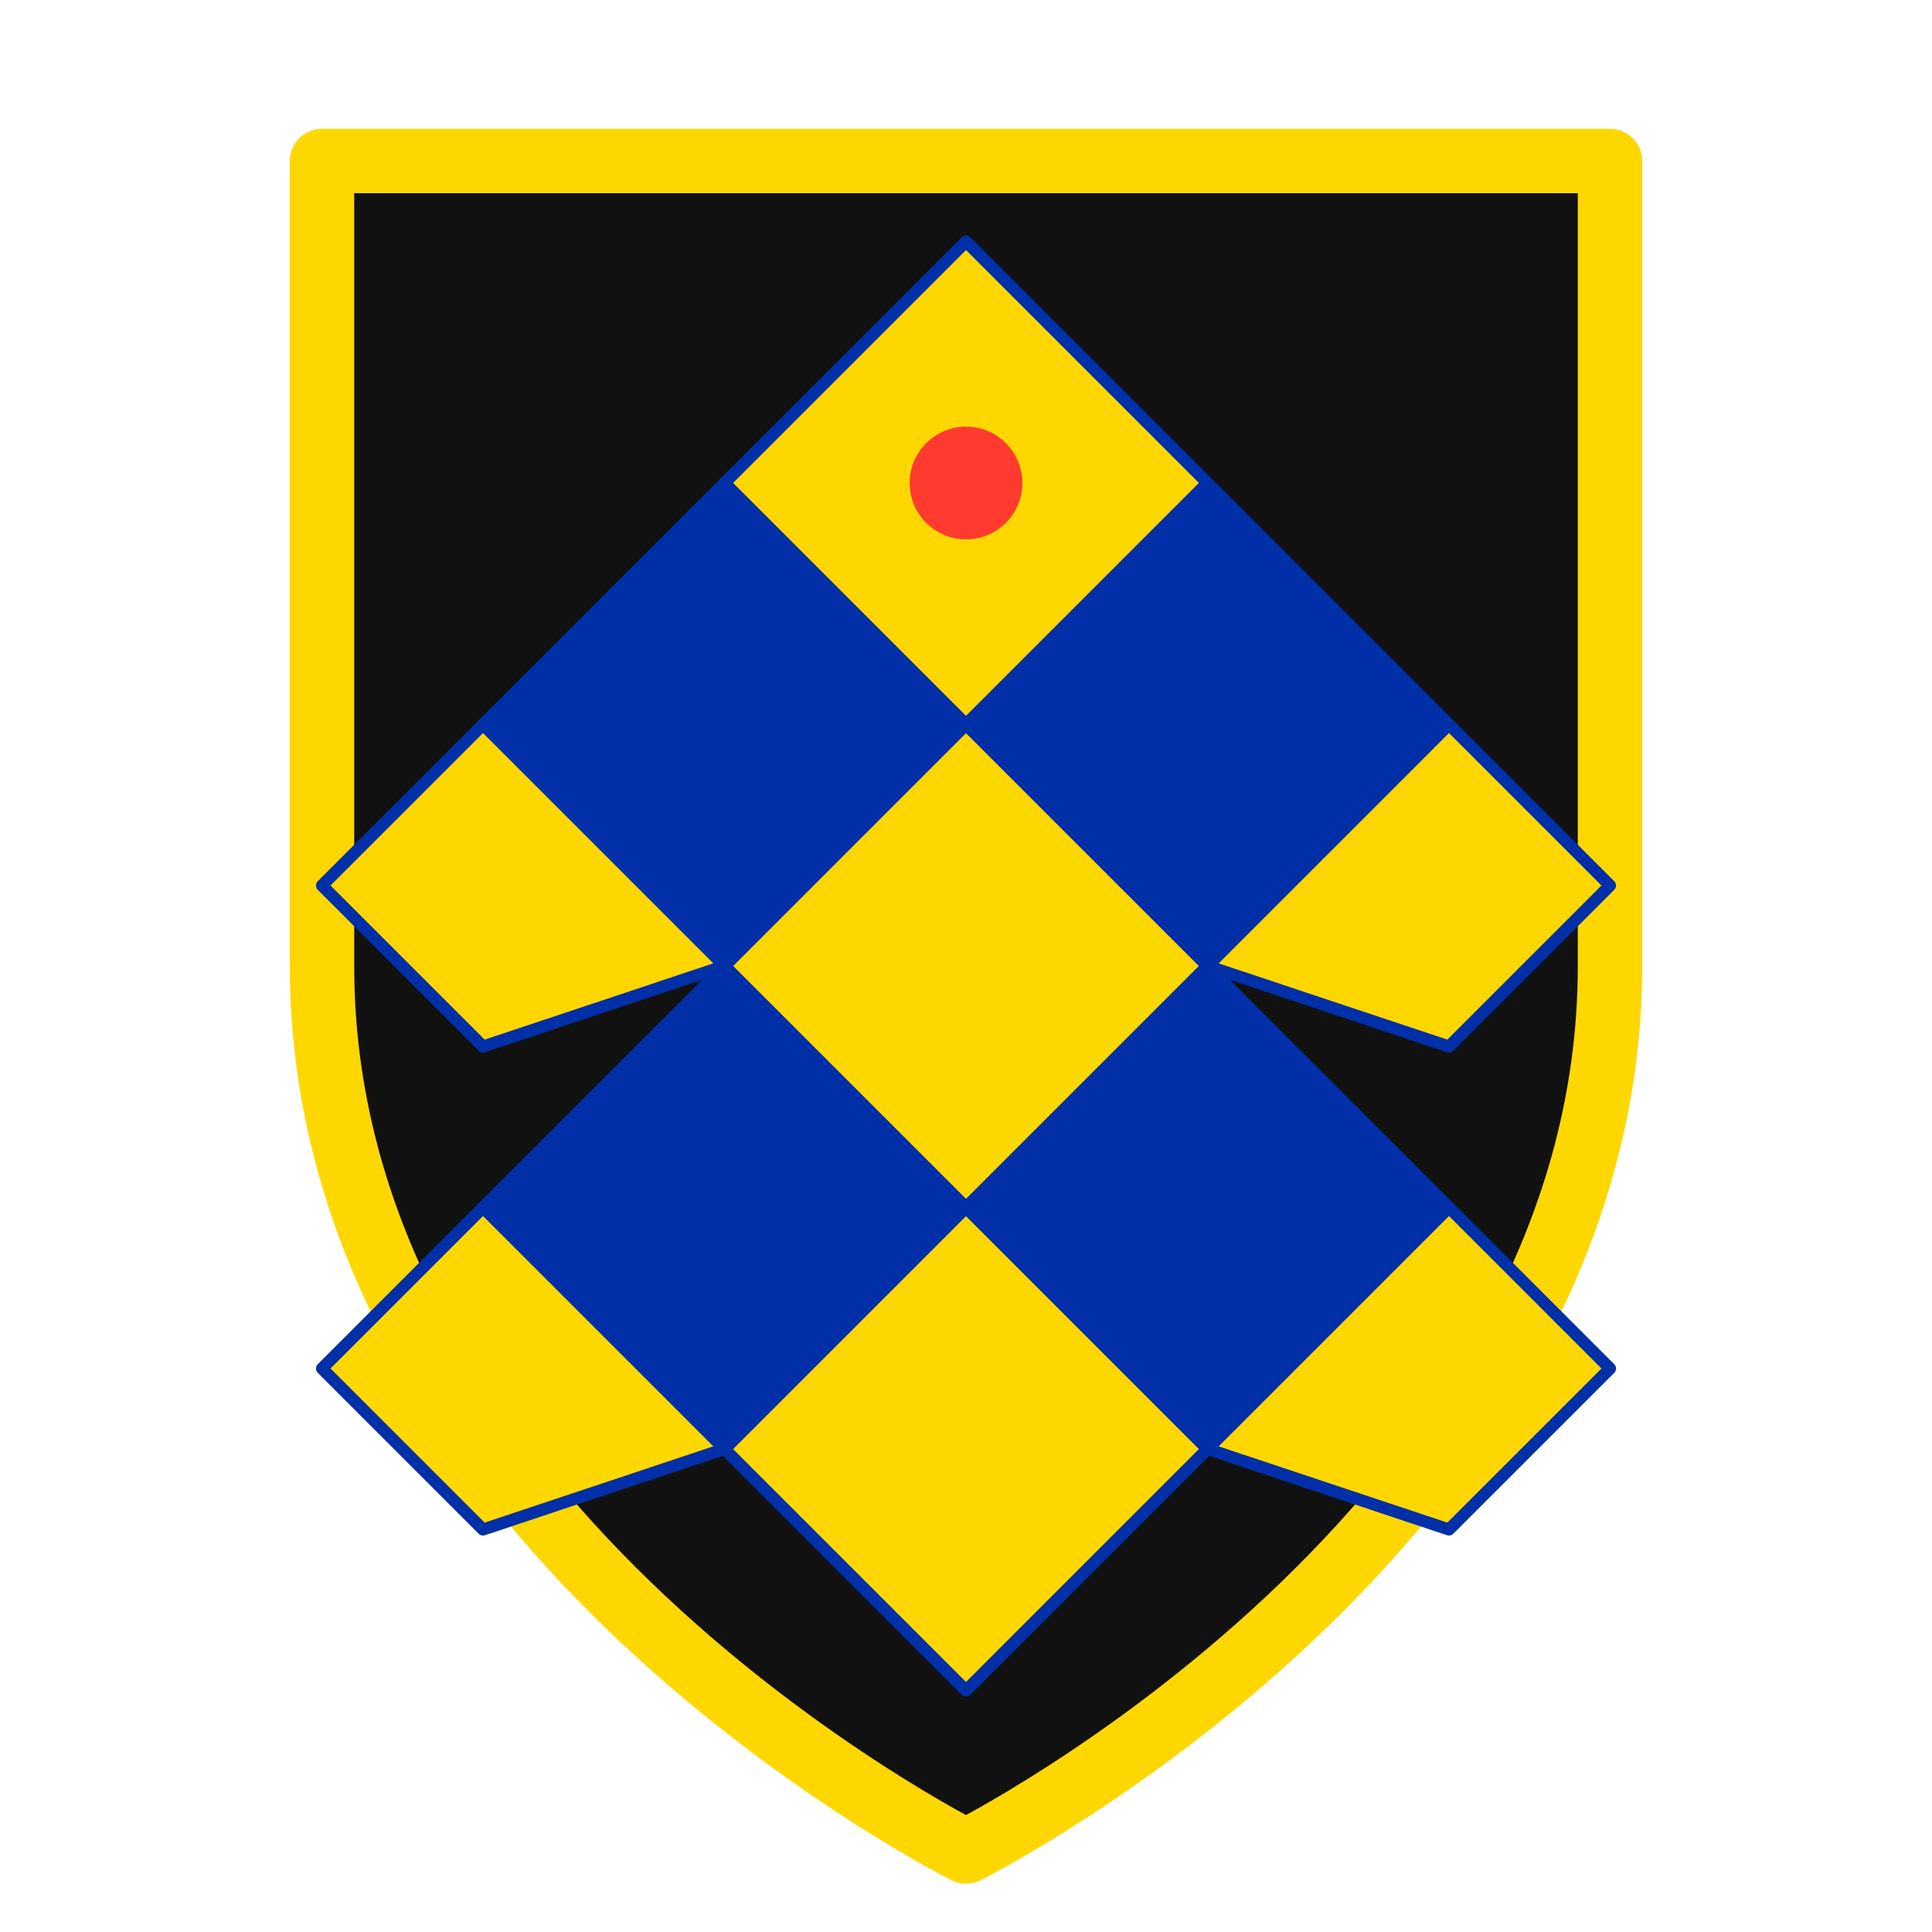
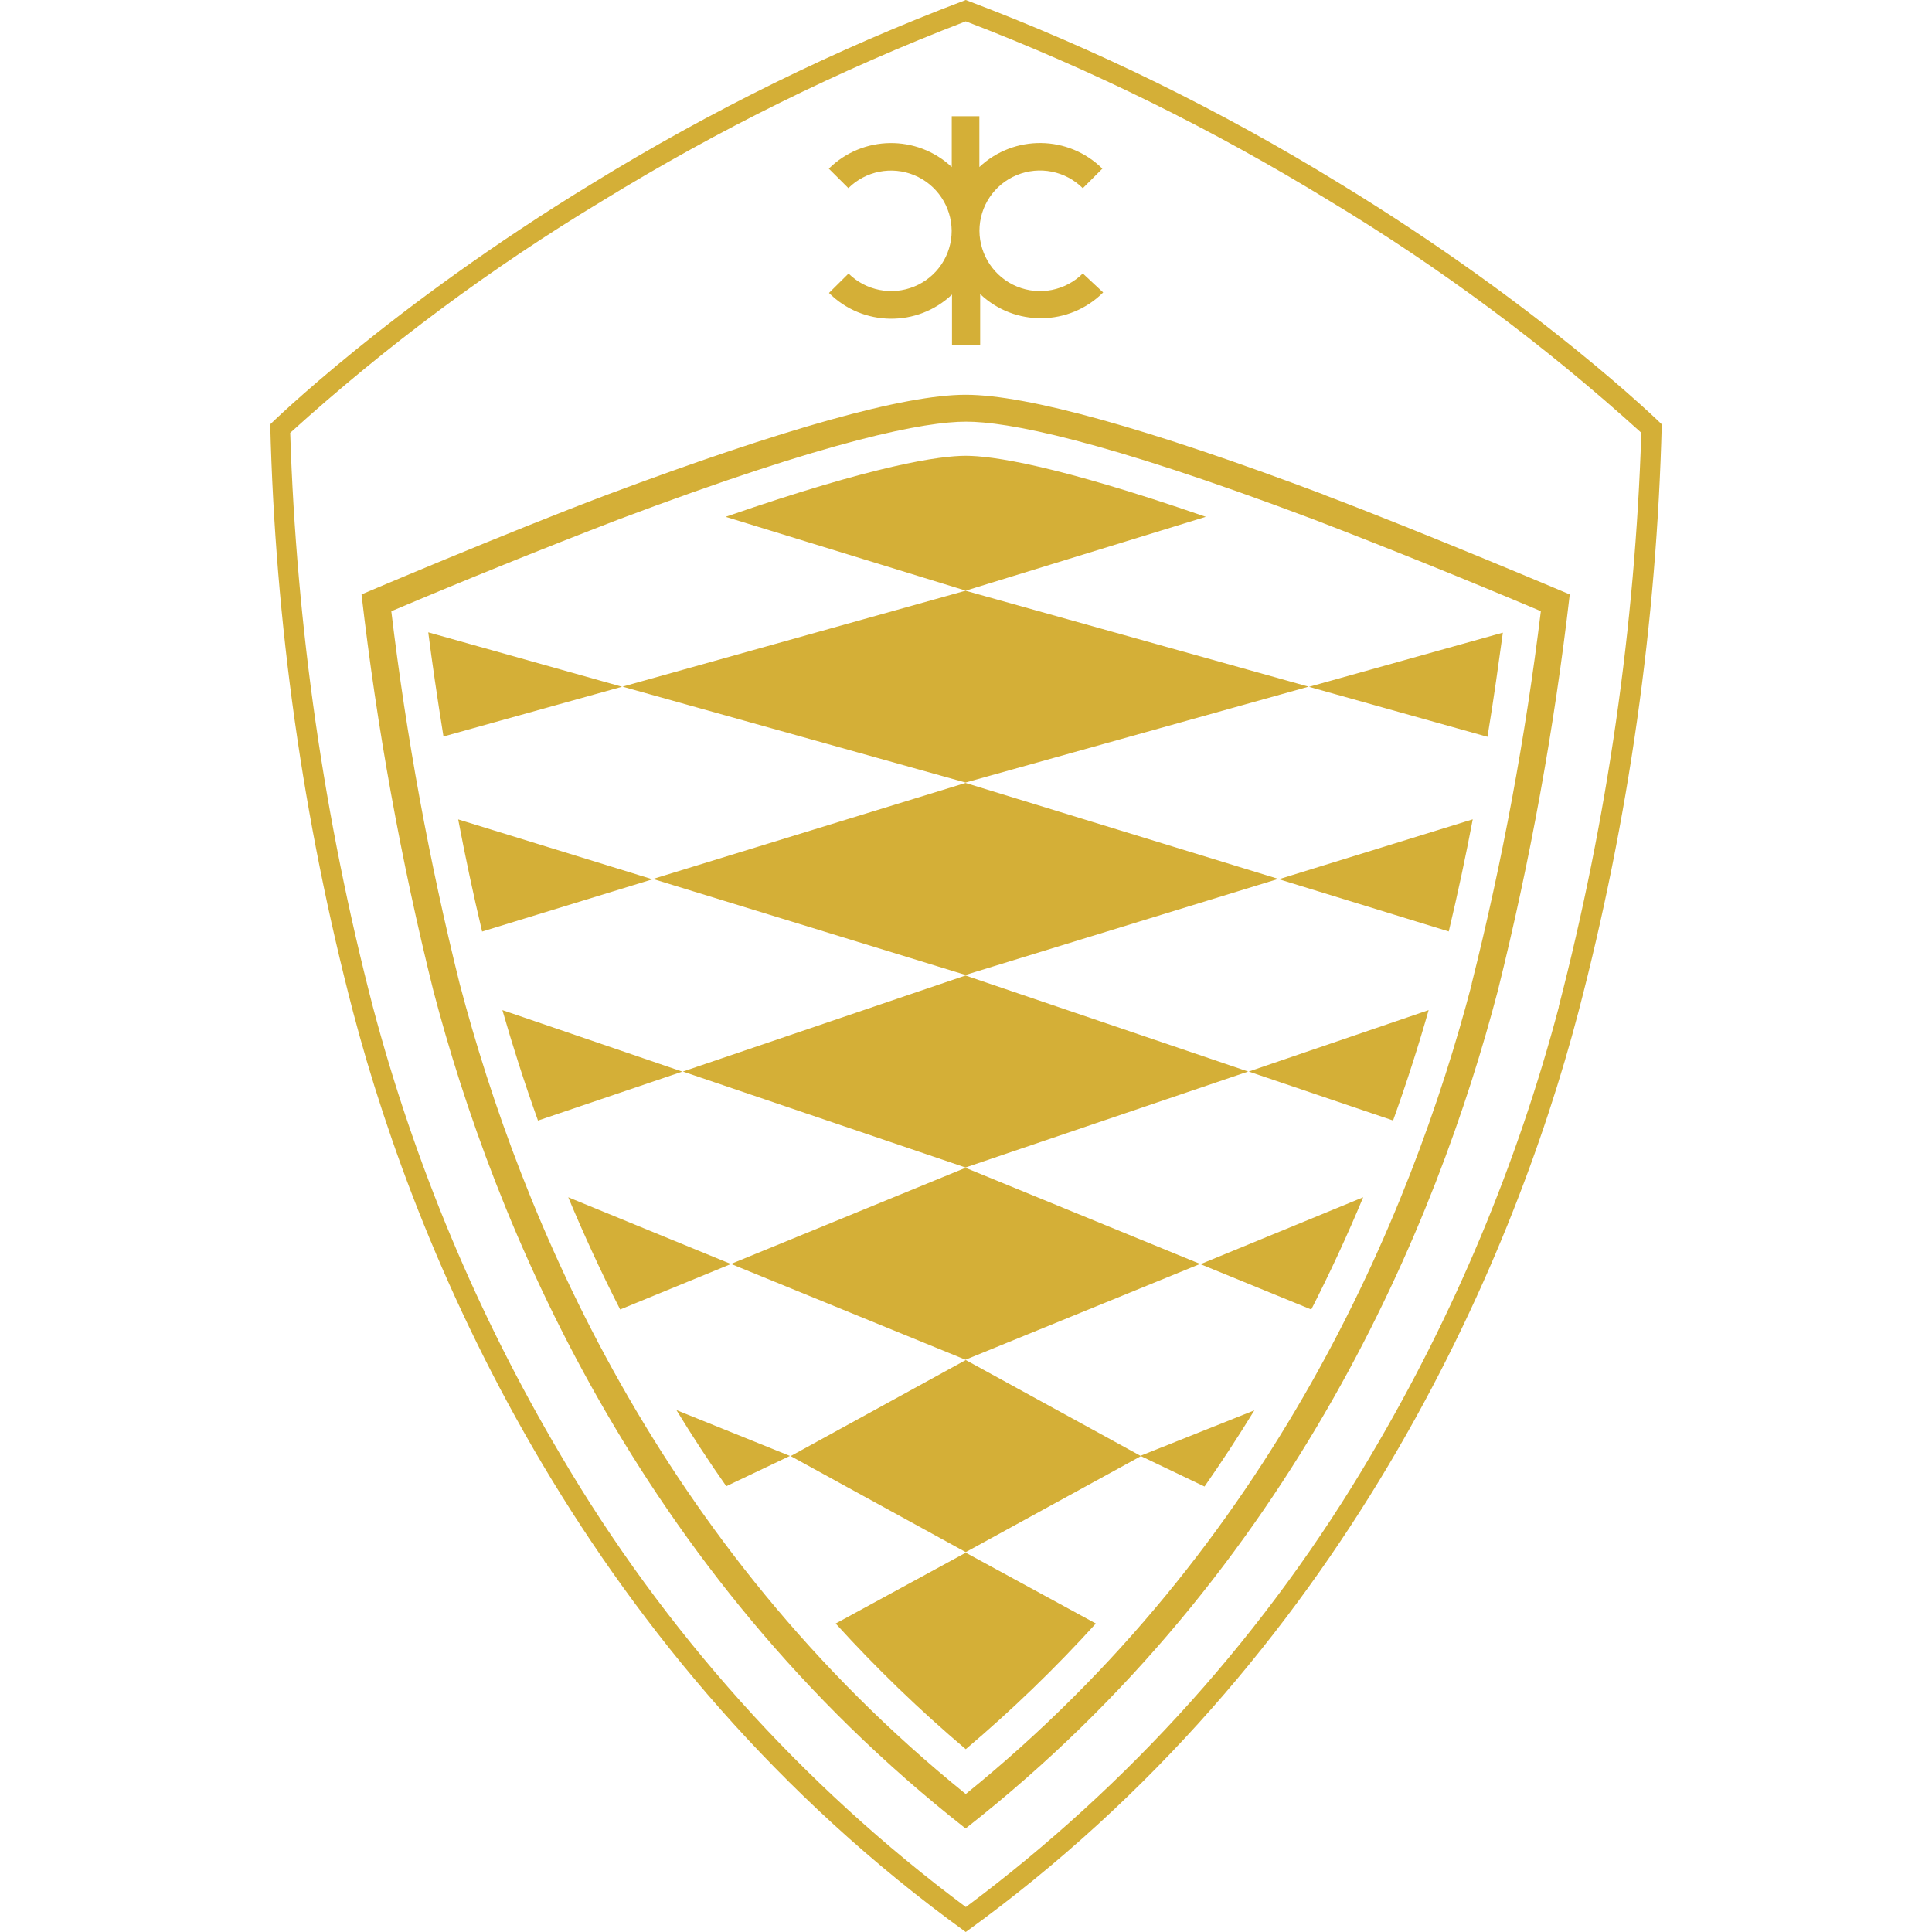
- <svg xmlns="http://www.w3.org/2000/svg" viewBox="0 0 100 120" width="120" height="120">
-   <path d="M 10,10 L 90,10 L 90,60 C 90,95 50,115 50,115 C 50,115 10,95 10,60 Z" fill="#111111" stroke="#FFD700" stroke-width="4" stroke-linejoin="round" />
-   <g stroke="#002FA7" stroke-width="0.75" stroke-linejoin="round">
-     <polygon points="50,15 65,30 50,45 35,30" fill="#FFD700" />
-     <polygon points="50,45 65,60 50,75 35,60" fill="#FFD700" />
-     <polygon points="50,75 65,90 50,105 35,90" fill="#FFD700" />
-     <polygon points="65,30 80,45 65,60 50,45" fill="#002FA7" />
-     <polygon points="35,30 50,45 35,60 20,45" fill="#002FA7" />
-     <polygon points="65,60 80,75 65,90 50,75" fill="#002FA7" />
-     <polygon points="35,60 50,75 35,90 20,75" fill="#002FA7" />
-     <polygon points="80,45 90,55 80,65 65,60" fill="#FFD700" />
-     <polygon points="20,45 10,55 20,65 35,60" fill="#FFD700" />
-     <polygon points="80,75 90,85 80,95 65,90" fill="#FFD700" />
-     <polygon points="20,75 10,85 20,95 35,90" fill="#FFD700" />
-   </g>
-   <circle cx="50" cy="30" r="3.5" fill="#FF3B30" />
-   <polygon points="45,26 55,26 50,20" fill="#FFD700" />
+ <svg xmlns="http://www.w3.org/2000/svg" role="img" viewBox="0 0 24 24" width="120" height="120">
+   <path d="M16.64 2.278A27.18 27.18 0 0 0 11.997 0a27.18 27.18 0 0 0-4.637 2.278C4.848 3.808 3.357 5.271 3.357 5.271a32.054 32.054 0 0 0 1.029 7.299C5.214 15.723 7.308 20.613 11.997 24c4.689-3.387 6.784-8.277 7.611-11.43a32.058 32.058 0 0 0 1.035-7.299s-1.491-1.463-4.003-2.993zm2.725 10.229a21.959 21.959 0 0 1-2.33 5.562 19.014 19.014 0 0 1-5.037 5.621 18.994 18.994 0 0 1-5.037-5.621 21.962 21.962 0 0 1-2.329-5.562 32.517 32.517 0 0 1-1.027-7.13 24.949 24.949 0 0 1 3.883-2.885A27.381 27.381 0 0 1 11.997.265a27.381 27.381 0 0 1 4.51 2.225 24.948 24.948 0 0 1 3.882 2.886 32.613 32.613 0 0 1-1.026 7.13zm-2.923-6.364c-2.18-.821-3.682-1.239-4.447-1.239-.764 0-2.266.424-4.446 1.239-1.255.473-3.058 1.241-3.058 1.241a38.814 38.814 0 0 0 .893 4.925c.75 2.857 2.507 7.187 6.611 10.405 4.107-3.217 5.862-7.548 6.611-10.405a38.822 38.822 0 0 0 .894-4.925s-1.803-.765-3.058-1.239zm1.841 6.081c-.76 2.898-2.468 6.973-6.286 10.062-3.824-3.089-5.523-7.165-6.286-10.062a37.773 37.773 0 0 1-.85-4.631 91.598 91.598 0 0 1 2.812-1.136c2.668-1.006 3.824-1.219 4.328-1.219.504 0 1.661.212 4.327 1.218a93.186 93.186 0 0 1 2.813 1.136 37.778 37.778 0 0 1-.86 4.631h.001zm-3.32 6.242c.219-.314.425-.629.619-.946l-1.416.565zm1.326-2.199a19.771 19.771 0 0 0 .645-1.394l-2.021.831zm1.016-2.347c.172-.478.318-.936.442-1.372l-2.235.763 1.793.608zm.692-2.349c.112-.47.212-.94.298-1.393l-2.408.744zM16.261 8.532l2.217.621c.081-.489.141-.933.191-1.294l-2.408.673Zm-1.282-2.112c-1.871-.648-2.663-.758-2.982-.758-.32 0-1.112.11-2.983.758l2.983.917zm-2.982 12.868-1.616.88a17.133 17.133 0 0 0 1.616 1.561 17.135 17.135 0 0 0 1.616-1.561l-1.616-.88zm-3.885-8.369 3.882 1.192 3.885-1.193-3.885-1.192-3.883 1.193zm.371 2.392 3.511 1.192 3.511-1.192-3.511-1.193zm-.749-4.781 4.26 1.191 4.262-1.191-4.262-1.192-4.261 1.192Zm2.808-5.133-.244.242a1.096 1.096 0 0 0 1.528.02v.632h.35v-.638a1.096 1.096 0 0 0 1.528-.02l-.253-.236a.753.753 0 0 1-1.284-.53.748.748 0 0 1 .464-.692.754.754 0 0 1 .82.163l.243-.243a1.101 1.101 0 0 0-1.528-.02v-.631h-.343v.631a1.101 1.101 0 0 0-1.527.02l.243.242a.753.753 0 0 1 1.283.53.747.747 0 0 1-.464.692.754.754 0 0 1-.819-.163ZM8.403 17.517c.193.316.399.632.619.945l.791-.376zm-1.344-2.644c.191.456.404.923.645 1.394l1.376-.565Zm-.818-2.325c.125.436.271.895.442 1.372l1.793-.608ZM5.692 10.18c.086.452.185.922.297 1.392l2.116-.649-2.413-.744zm-.372-2.325c.046.361.11.804.189 1.294l2.218-.618Zm3.761 7.846 2.913 1.19 2.914-1.19-2.914-1.194Zm.741 2.387 2.175 1.193 2.177-1.193-2.177-1.193z" fill="#D4AF37" />
</svg>
